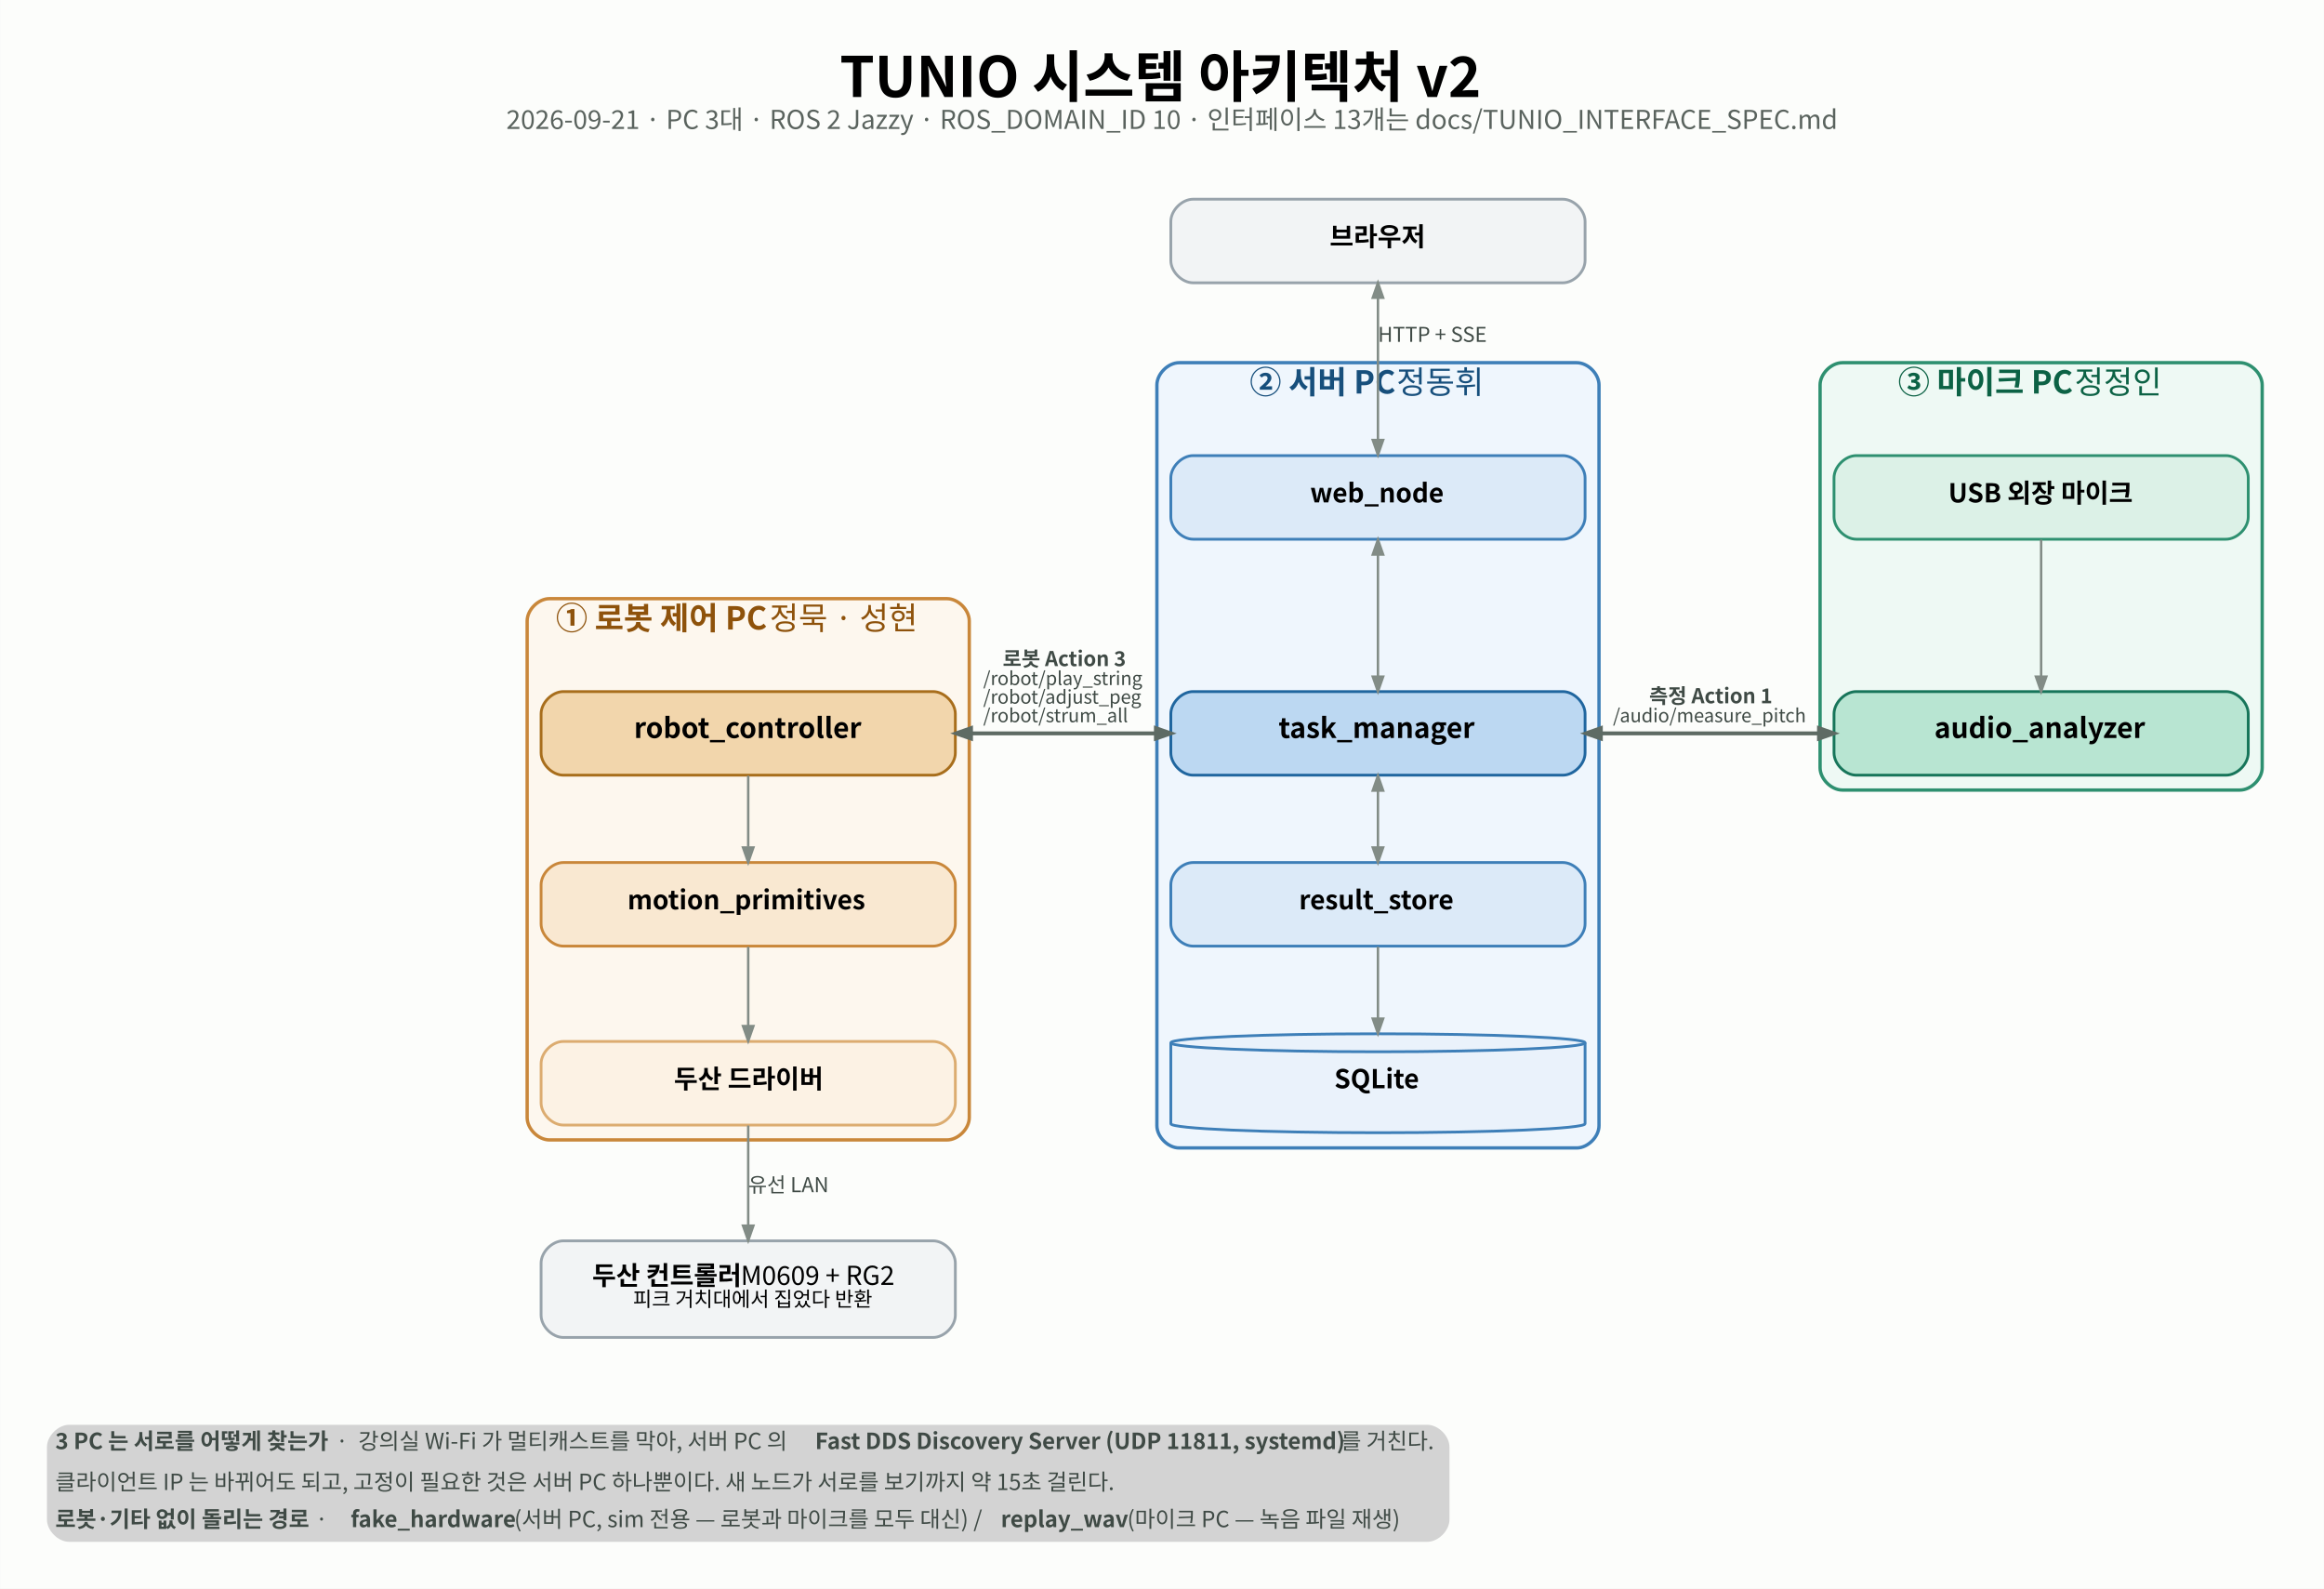
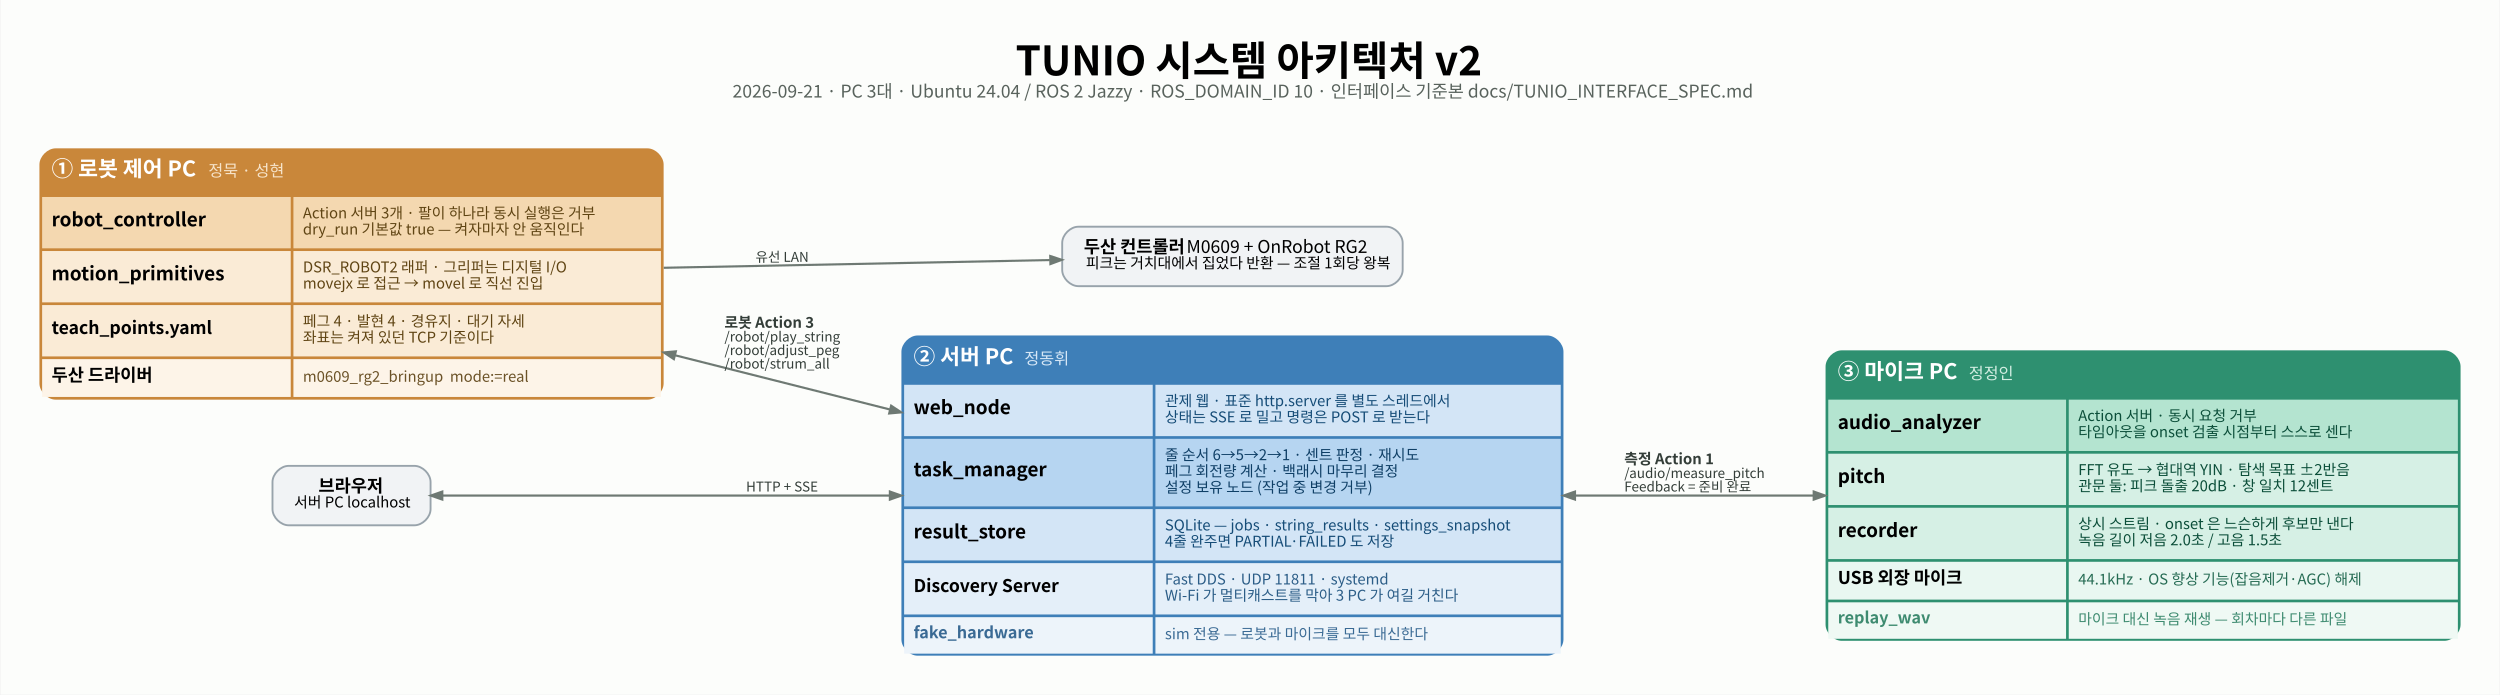
- <svg xmlns="http://www.w3.org/2000/svg" width="1251pt" height="855pt" viewBox="0.00 0.00 1250.90 855.03">
-   <g id="graph0" class="graph" transform="scale(1 1) rotate(0) translate(25.2 829.83)">
-     <polygon fill="#fcfdfb" stroke="transparent" points="-25.2,25.2 -25.2,-829.83 1225.7,-829.83 1225.7,25.2 -25.2,25.2" />
-     <text text-anchor="start" x="426.75" y="-777.62" font-family="Noto Sans CJK KR" font-weight="bold" font-size="30.00">TUNIO 시스템 아키텍처 v2</text>
-     <text text-anchor="start" x="247.25" y="-760.42" font-family="Noto Sans CJK KR" font-size="14.00" fill="#5a635e">2026-09-21 · PC 3대 · ROS 2 Jazzy · ROS_DOMAIN_ID 10 · 인터페이스 13개는 docs/TUNIO_INTERFACE_SPEC.md</text>
-     <text text-anchor="start" x="596.75" y="-733.62" font-family="Noto Sans CJK KR" font-size="30.00"> </text>
-     <g id="clust1" class="cluster">
-       <path fill="#fdf7ee" stroke="#c9873a" stroke-width="1.8" d="M270.5,-216.31C270.5,-216.31 484.5,-216.31 484.5,-216.31 490.5,-216.31 496.5,-222.31 496.5,-228.31 496.5,-228.31 496.5,-495.62 496.5,-495.62 496.5,-501.62 490.5,-507.62 484.5,-507.62 484.5,-507.62 270.5,-507.62 270.5,-507.62 264.5,-507.62 258.5,-501.62 258.5,-495.62 258.5,-495.62 258.5,-228.31 258.5,-228.31 258.5,-222.31 264.5,-216.31 270.5,-216.31" />
-       <text text-anchor="start" x="274" y="-491.02" font-family="Noto Sans CJK KR" font-weight="bold" font-size="17.00" fill="#8e520b">① 로봇 제어 PC</text>
-       <text text-anchor="start" x="389" y="-491.02" font-family="Noto Sans CJK KR" font-size="17.00" fill="#8e520b">   정묵 · 성현</text>
-       <text text-anchor="start" x="375.5" y="-474.02" font-family="Noto Sans CJK KR" font-size="17.00" fill="#8e520b"> </text>
-     </g>
-     <g id="clust2" class="cluster">
-       <path fill="#eff6fd" stroke="#3e7fb8" stroke-width="1.8" d="M609.5,-212C609.5,-212 823.5,-212 823.5,-212 829.5,-212 835.5,-218 835.5,-224 835.5,-224 835.5,-622.62 835.5,-622.62 835.5,-628.62 829.5,-634.62 823.5,-634.62 823.5,-634.62 609.5,-634.62 609.5,-634.62 603.5,-634.62 597.5,-628.62 597.5,-622.62 597.5,-622.62 597.5,-224 597.5,-224 597.5,-218 603.5,-212 609.5,-212" />
-       <text text-anchor="start" x="647.5" y="-618.02" font-family="Noto Sans CJK KR" font-weight="bold" font-size="17.00" fill="#174f7c">② 서버 PC</text>
-       <text text-anchor="start" x="726.5" y="-618.02" font-family="Noto Sans CJK KR" font-size="17.00" fill="#174f7c">   정동휘</text>
-       <text text-anchor="start" x="714.5" y="-601.02" font-family="Noto Sans CJK KR" font-size="17.00" fill="#174f7c"> </text>
-     </g>
-     <g id="clust3" class="cluster">
-       <path fill="#eef9f4" stroke="#2e9070" stroke-width="1.8" d="M966.5,-404.62C966.5,-404.62 1180.5,-404.62 1180.5,-404.62 1186.5,-404.62 1192.5,-410.62 1192.5,-416.62 1192.5,-416.62 1192.5,-622.62 1192.5,-622.62 1192.5,-628.62 1186.5,-634.62 1180.5,-634.62 1180.5,-634.62 966.5,-634.62 966.5,-634.62 960.5,-634.62 954.5,-628.62 954.5,-622.62 954.5,-622.62 954.5,-416.62 954.5,-416.62 954.5,-410.62 960.5,-404.62 966.5,-404.62" />
-       <text text-anchor="start" x="996.5" y="-618.02" font-family="Noto Sans CJK KR" font-weight="bold" font-size="17.00" fill="#0c6245">③ 마이크 PC</text>
-       <text text-anchor="start" x="1091.5" y="-618.02" font-family="Noto Sans CJK KR" font-size="17.00" fill="#0c6245">   정정인</text>
-       <text text-anchor="start" x="1071.5" y="-601.02" font-family="Noto Sans CJK KR" font-size="17.00" fill="#0c6245"> </text>
-     </g>
+ <svg xmlns="http://www.w3.org/2000/svg" width="1850pt" height="514pt" viewBox="0.00 0.00 1849.60 514.10">
+   <g id="graph0" class="graph" transform="scale(1 1) rotate(0) translate(28.8 485.3)">
+     <polygon fill="#fcfdfb" stroke="transparent" points="-28.8,28.8 -28.8,-485.3 1820.8,-485.3 1820.8,28.8 -28.8,28.8" />
+     <text text-anchor="start" x="722.5" y="-429.5" font-family="Noto Sans CJK KR" font-weight="bold" font-size="30.00">TUNIO 시스템 아키텍처 v2</text>
+     <text text-anchor="start" x="513" y="-413.1" font-family="Noto Sans CJK KR" font-size="13.00" fill="#58625c">2026-09-21 · PC 3대 · Ubuntu 24.04 / ROS 2 Jazzy · ROS_DOMAIN_ID 10 · 인터페이스 기준본 docs/TUNIO_INTERFACE_SPEC.md</text>
+     <text text-anchor="start" x="892.5" y="-386.5" font-family="Noto Sans CJK KR" font-size="30.00"> </text>
    <g id="node1" class="node">
-       <path fill="#f2d6ac" stroke="#a86e1c" stroke-width="1.5" d="M477,-457.62C477,-457.62 278,-457.62 278,-457.62 272,-457.62 266,-451.62 266,-445.62 266,-445.62 266,-424.62 266,-424.62 266,-418.62 272,-412.62 278,-412.62 278,-412.62 477,-412.62 477,-412.62 483,-412.62 489,-418.62 489,-424.62 489,-424.62 489,-445.62 489,-445.62 489,-451.62 483,-457.62 477,-457.62" />
-       <text text-anchor="start" x="316" y="-432.62" font-family="Noto Sans CJK KR" font-weight="bold" font-size="15.00">robot_controller</text>
+       <path fill="#c9873a" stroke="transparent" d="M12,-189.5C12,-189.5 450,-189.5 450,-189.5 456,-189.5 462,-195.5 462,-201.5 462,-201.5 462,-363.5 462,-363.5 462,-369.5 456,-375.5 450,-375.5 450,-375.5 12,-375.5 12,-375.5 6,-375.5 0,-369.5 0,-363.5 0,-363.5 0,-201.5 0,-201.5 0,-195.5 6,-189.5 12,-189.5" />
+       <text text-anchor="start" x="9" y="-354.7" font-family="Noto Sans CJK KR" font-weight="bold" font-size="16.00" fill="#ffffff"> ① 로봇 제어 PC </text>
+       <text text-anchor="start" x="125" y="-354.7" font-family="Noto Sans CJK KR" font-size="12.00" fill="#f6e3c9">  정묵 · 성현 </text>
+       <polygon fill="#f4d8b0" stroke="transparent" points="2,-301.5 2,-339.5 186,-339.5 186,-301.5 2,-301.5" />
+       <text text-anchor="start" x="9" y="-317.8" font-family="Noto Sans CJK KR" font-weight="bold" font-size="14.00">robot_controller</text>
+       <polygon fill="#f4d8b0" stroke="transparent" points="188,-301.5 188,-339.5 460,-339.5 460,-301.5 188,-301.5" />
+       <text text-anchor="start" x="195" y="-323.7" font-family="Noto Sans CJK KR" font-size="11.00" fill="#5f4413">Action 서버 3개 · 팔이 하나라 동시 실행은 거부</text>
+       <text text-anchor="start" x="195" y="-311.7" font-family="Noto Sans CJK KR" font-size="11.00" fill="#5f4413">dry_run 기본값 true — 켜자마자 안 움직인다</text>
+       <polygon fill="#faebd6" stroke="transparent" points="2,-261.5 2,-299.5 186,-299.5 186,-261.5 2,-261.5" />
+       <text text-anchor="start" x="9" y="-277.8" font-family="Noto Sans CJK KR" font-weight="bold" font-size="14.00">motion_primitives</text>
+       <polygon fill="#faebd6" stroke="transparent" points="188,-261.5 188,-299.5 460,-299.5 460,-261.5 188,-261.5" />
+       <text text-anchor="start" x="195" y="-283.7" font-family="Noto Sans CJK KR" font-size="11.00" fill="#5f4413">DSR_ROBOT2 래퍼 · 그리퍼는 디지털 I/O</text>
+       <text text-anchor="start" x="195" y="-271.7" font-family="Noto Sans CJK KR" font-size="11.00" fill="#5f4413">movejx 로 접근 → movel 로 직선 진입</text>
+       <polygon fill="#faebd6" stroke="transparent" points="2,-221.5 2,-259.5 186,-259.5 186,-221.5 2,-221.5" />
+       <text text-anchor="start" x="9" y="-238.1" font-family="Noto Sans CJK KR" font-weight="bold" font-size="13.00">teach_points.yaml</text>
+       <polygon fill="#faebd6" stroke="transparent" points="188,-221.5 188,-259.5 460,-259.5 460,-221.5 188,-221.5" />
+       <text text-anchor="start" x="195" y="-243.7" font-family="Noto Sans CJK KR" font-size="11.00" fill="#5f4413">페그 4 · 발현 4 · 경유지 · 대기 자세</text>
+       <text text-anchor="start" x="195" y="-231.7" font-family="Noto Sans CJK KR" font-size="11.00" fill="#5f4413">좌표는 켜져 있던 TCP 기준이다</text>
+       <polygon fill="#fdf4e8" stroke="transparent" points="2,-191.5 2,-219.5 186,-219.5 186,-191.5 2,-191.5" />
+       <text text-anchor="start" x="9" y="-203.1" font-family="Noto Sans CJK KR" font-weight="bold" font-size="13.00">두산 드라이버</text>
+       <polygon fill="#fdf4e8" stroke="transparent" points="188,-191.5 188,-219.5 460,-219.5 460,-191.5 188,-191.5" />
+       <text text-anchor="start" x="195" y="-202.7" font-family="Noto Sans CJK KR" font-size="11.00" fill="#6b5227">m0609_rg2_bringup  mode:=real</text>
    </g>
    <g id="node2" class="node">
-       <path fill="#f9e8d1" stroke="#c9873a" stroke-width="1.5" d="M477,-365.62C477,-365.62 278,-365.62 278,-365.62 272,-365.62 266,-359.62 266,-353.62 266,-353.62 266,-332.62 266,-332.62 266,-326.62 272,-320.62 278,-320.62 278,-320.62 477,-320.62 477,-320.62 483,-320.62 489,-326.62 489,-332.62 489,-332.62 489,-353.62 489,-353.62 489,-359.62 483,-365.62 477,-365.62" />
-       <text text-anchor="start" x="312.5" y="-340.43" font-family="Noto Sans CJK KR" font-weight="bold" font-size="14.00">motion_primitives</text>
+       <path fill="#3e7fb8" stroke="transparent" d="M650,0C650,0 1116,0 1116,0 1122,0 1128,-6 1128,-12 1128,-12 1128,-225 1128,-225 1128,-231 1122,-237 1116,-237 1116,-237 650,-237 650,-237 644,-237 638,-231 638,-225 638,-225 638,-12 638,-12 638,-6 644,0 650,0" />
+       <text text-anchor="start" x="647" y="-215.7" font-family="Noto Sans CJK KR" font-weight="bold" font-size="16.00" fill="#ffffff"> ② 서버 PC </text>
+       <text text-anchor="start" x="729" y="-215.7" font-family="Noto Sans CJK KR" font-size="12.00" fill="#d6e7f6">  정동휘 </text>
+       <polygon fill="#d3e5f6" stroke="transparent" points="640,-162.5 640,-200.5 824,-200.5 824,-162.5 640,-162.5" />
+       <text text-anchor="start" x="647" y="-178.8" font-family="Noto Sans CJK KR" font-weight="bold" font-size="14.00">web_node</text>
+       <polygon fill="#d3e5f6" stroke="transparent" points="826,-162.5 826,-200.5 1126,-200.5 1126,-162.5 826,-162.5" />
+       <text text-anchor="start" x="833" y="-184.7" font-family="Noto Sans CJK KR" font-size="11.00" fill="#154c77">관제 웹 · 표준 http.server 를 별도 스레드에서</text>
+       <text text-anchor="start" x="833" y="-172.7" font-family="Noto Sans CJK KR" font-size="11.00" fill="#154c77">상태는 SSE 로 밀고 명령은 POST 로 받는다</text>
+       <polygon fill="#b6d5f1" stroke="transparent" points="640,-110.5 640,-160.5 824,-160.5 824,-110.5 640,-110.5" />
+       <text text-anchor="start" x="647" y="-132.8" font-family="Noto Sans CJK KR" font-weight="bold" font-size="14.00">task_manager</text>
+       <polygon fill="#b6d5f1" stroke="transparent" points="826,-110.5 826,-160.5 1126,-160.5 1126,-110.5 826,-110.5" />
+       <text text-anchor="start" x="833" y="-144.7" font-family="Noto Sans CJK KR" font-size="11.00" fill="#0f3f66">줄 순서 6→5→2→1 · 센트 판정 · 재시도</text>
+       <text text-anchor="start" x="833" y="-132.7" font-family="Noto Sans CJK KR" font-size="11.00" fill="#0f3f66">페그 회전량 계산 · 백래시 마무리 결정</text>
+       <text text-anchor="start" x="833" y="-120.7" font-family="Noto Sans CJK KR" font-size="11.00" fill="#0f3f66">설정 보유 노드 (작업 중 변경 거부)</text>
+       <polygon fill="#d3e5f6" stroke="transparent" points="640,-70.5 640,-108.5 824,-108.5 824,-70.5 640,-70.5" />
+       <text text-anchor="start" x="647" y="-86.8" font-family="Noto Sans CJK KR" font-weight="bold" font-size="14.00">result_store</text>
+       <polygon fill="#d3e5f6" stroke="transparent" points="826,-70.5 826,-108.5 1126,-108.5 1126,-70.5 826,-70.5" />
+       <text text-anchor="start" x="833" y="-92.7" font-family="Noto Sans CJK KR" font-size="11.00" fill="#154c77">SQLite — jobs · string_results · settings_snapshot</text>
+       <text text-anchor="start" x="833" y="-80.7" font-family="Noto Sans CJK KR" font-size="11.00" fill="#154c77">4줄 완주면 PARTIAL·FAILED 도 저장</text>
+       <polygon fill="#e4eff9" stroke="transparent" points="640,-30.5 640,-68.5 824,-68.5 824,-30.5 640,-30.5" />
+       <text text-anchor="start" x="647" y="-47.1" font-family="Noto Sans CJK KR" font-weight="bold" font-size="13.00">Discovery Server</text>
+       <polygon fill="#e4eff9" stroke="transparent" points="826,-30.5 826,-68.5 1126,-68.5 1126,-30.5 826,-30.5" />
+       <text text-anchor="start" x="833" y="-52.7" font-family="Noto Sans CJK KR" font-size="11.00" fill="#2b5d87">Fast DDS · UDP 11811 · systemd</text>
+       <text text-anchor="start" x="833" y="-40.7" font-family="Noto Sans CJK KR" font-size="11.00" fill="#2b5d87">Wi-Fi 가 멀티캐스트를 막아 3 PC 가 여길 거친다</text>
+       <polygon fill="#edf4fa" stroke="transparent" points="640,-1.5 640,-28.5 824,-28.5 824,-1.5 640,-1.5" />
+       <text text-anchor="start" x="647" y="-12.9" font-family="Noto Sans CJK KR" font-weight="bold" font-size="12.00" fill="#3a6a94">fake_hardware</text>
+       <polygon fill="#edf4fa" stroke="transparent" points="826,-1.5 826,-28.5 1126,-28.5 1126,-1.5 826,-1.5" />
+       <text text-anchor="start" x="833" y="-12.2" font-family="Noto Sans CJK KR" font-size="11.00" fill="#3a6a94">sim 전용 — 로봇과 마이크를 모두 대신한다</text>
    </g>
    <g id="edge1" class="edge">
-       <path fill="none" stroke="#828c86" stroke-width="1.3" d="M377.5,-412.34C377.5,-400.84 377.5,-386.56 377.5,-374.04" />
-       <polygon fill="#828c86" stroke="#828c86" stroke-width="1.3" points="380.3,-373.71 377.5,-365.71 374.7,-373.71 380.3,-373.71" />
+       <path fill="none" stroke="#6e7973" stroke-width="1.6" d="M470.46,-222.34C522.25,-209.27 577.21,-195.4 629.53,-182.2" />
+       <polygon fill="#6e7973" stroke="#6e7973" stroke-width="1.6" points="469.59,-219.48 462.08,-224.45 471.05,-225.25 469.59,-219.48" />
+       <polygon fill="#6e7973" stroke="#6e7973" stroke-width="1.6" points="630.39,-185.05 637.91,-180.09 628.94,-179.28 630.39,-185.05" />
+       <text text-anchor="start" x="507" y="-242.7" font-family="Noto Sans CJK KR" font-weight="bold" font-size="11.00" fill="#333d38">로봇 Action 3</text>
+       <text text-anchor="start" x="507" y="-232.5" font-family="Noto Sans CJK KR" font-size="10.00" fill="#333d38">/robot/play_string</text>
+       <text text-anchor="start" x="507" y="-222.5" font-family="Noto Sans CJK KR" font-size="10.00" fill="#333d38">/robot/adjust_peg</text>
+       <text text-anchor="start" x="507" y="-212.5" font-family="Noto Sans CJK KR" font-size="10.00" fill="#333d38">/robot/strum_all</text>
    </g>
    <g id="node5" class="node">
-       <path fill="#bcd8f2" stroke="#20669f" stroke-width="1.5" d="M816,-457.62C816,-457.62 617,-457.62 617,-457.62 611,-457.62 605,-451.62 605,-445.62 605,-445.62 605,-424.62 605,-424.62 605,-418.62 611,-412.62 617,-412.62 617,-412.62 816,-412.62 816,-412.62 822,-412.62 828,-418.62 828,-424.62 828,-424.62 828,-445.62 828,-445.62 828,-451.62 822,-457.62 816,-457.62" />
-       <text text-anchor="start" x="663" y="-432.62" font-family="Noto Sans CJK KR" font-weight="bold" font-size="15.00">task_manager</text>
+       <path fill="#f1f3f5" stroke="#98a3ab" stroke-width="1.4" d="M997,-317.5C997,-317.5 769,-317.5 769,-317.5 763,-317.5 757,-311.5 757,-305.5 757,-305.5 757,-285.5 757,-285.5 757,-279.5 763,-273.5 769,-273.5 769,-273.5 997,-273.5 997,-273.5 1003,-273.5 1009,-279.5 1009,-285.5 1009,-285.5 1009,-305.5 1009,-305.5 1009,-311.5 1003,-317.5 997,-317.5" />
+       <text text-anchor="start" x="773" y="-298.1" font-family="Noto Sans CJK KR" font-weight="bold" font-size="13.00">두산 컨트롤러</text>
+       <text text-anchor="start" x="849" y="-298.1" font-family="Noto Sans CJK KR" font-size="13.00">  M0609 + OnRobot RG2</text>
+       <text text-anchor="start" x="774.5" y="-286.7" font-family="Noto Sans CJK KR" font-size="11.00">피크는 거치대에서 집었다 반환 — 조절 1회당 왕복</text>
    </g>
-     <g id="edge9" class="edge">
-       <path fill="none" stroke="#5e6b64" stroke-width="2.1" d="M497.77,-435.12C529.95,-435.12 564.71,-435.12 596.85,-435.12" />
-       <polygon fill="#5e6b64" stroke="#5e6b64" stroke-width="2.1" points="497.44,-432.33 489.44,-435.12 497.44,-437.93 497.44,-432.33" />
-       <polygon fill="#5e6b64" stroke="#5e6b64" stroke-width="2.1" points="596.97,-437.93 604.97,-435.12 596.97,-432.33 596.97,-437.93" />
-       <text text-anchor="start" x="514.5" y="-471.32" font-family="Noto Sans CJK KR" font-weight="bold" font-size="11.00" fill="#3f4a45">로봇 Action 3</text>
-       <text text-anchor="start" x="504" y="-461.12" font-family="Noto Sans CJK KR" font-size="10.00" fill="#3f4a45">/robot/play_string</text>
-       <text text-anchor="start" x="504" y="-451.12" font-family="Noto Sans CJK KR" font-size="10.00" fill="#3f4a45">/robot/adjust_peg</text>
-       <text text-anchor="start" x="504" y="-441.12" font-family="Noto Sans CJK KR" font-size="10.00" fill="#3f4a45">/robot/strum_all</text>
+     <g id="edge4" class="edge">
+       <path fill="none" stroke="#6e7973" stroke-width="1.6" d="M462.08,-287.1C557.75,-289.01 665.44,-291.17 747.82,-292.82" />
+       <polygon fill="#6e7973" stroke="#6e7973" stroke-width="1.6" points="748.16,-295.8 756.72,-292.99 748.28,-289.85 748.16,-295.8" />
+       <text text-anchor="start" x="530" y="-291.5" font-family="Noto Sans CJK KR" font-size="10.00" fill="#333d38">유선 LAN</text>
    </g>
    <g id="node3" class="node">
-       <path fill="#fcf2e4" stroke="#dcac70" stroke-width="1.5" d="M477,-269.31C477,-269.31 278,-269.31 278,-269.31 272,-269.31 266,-263.31 266,-257.31 266,-257.31 266,-236.31 266,-236.31 266,-230.31 272,-224.31 278,-224.31 278,-224.31 477,-224.31 477,-224.31 483,-224.31 489,-230.31 489,-236.31 489,-236.31 489,-257.31 489,-257.31 489,-263.31 483,-269.31 477,-269.31" />
-       <text text-anchor="start" x="337.5" y="-244.11" font-family="Noto Sans CJK KR" font-weight="bold" font-size="14.00">두산 드라이버</text>
+       <path fill="#2e9070" stroke="transparent" d="M1334,-11C1334,-11 1780,-11 1780,-11 1786,-11 1792,-17 1792,-23 1792,-23 1792,-214 1792,-214 1792,-220 1786,-226 1780,-226 1780,-226 1334,-226 1334,-226 1328,-226 1322,-220 1322,-214 1322,-214 1322,-23 1322,-23 1322,-17 1328,-11 1334,-11" />
+       <text text-anchor="start" x="1331" y="-204.7" font-family="Noto Sans CJK KR" font-weight="bold" font-size="16.00" fill="#ffffff"> ③ 마이크 PC </text>
+       <text text-anchor="start" x="1428" y="-204.7" font-family="Noto Sans CJK KR" font-size="12.00" fill="#d3eee2">  정정인 </text>
+       <polygon fill="#b4e4d0" stroke="transparent" points="1324,-151.5 1324,-189.5 1500,-189.5 1500,-151.5 1324,-151.5" />
+       <text text-anchor="start" x="1331" y="-167.8" font-family="Noto Sans CJK KR" font-weight="bold" font-size="14.00">audio_analyzer</text>
+       <polygon fill="#b4e4d0" stroke="transparent" points="1502,-151.5 1502,-189.5 1790,-189.5 1790,-151.5 1502,-151.5" />
+       <text text-anchor="start" x="1509" y="-173.7" font-family="Noto Sans CJK KR" font-size="11.00" fill="#0b4e39">Action 서버 · 동시 요청 거부</text>
+       <text text-anchor="start" x="1509" y="-161.7" font-family="Noto Sans CJK KR" font-size="11.00" fill="#0b4e39">타임아웃을 onset 검출 시점부터 스스로 센다</text>
+       <polygon fill="#d6f0e5" stroke="transparent" points="1324,-111.5 1324,-149.5 1500,-149.5 1500,-111.5 1324,-111.5" />
+       <text text-anchor="start" x="1331" y="-127.8" font-family="Noto Sans CJK KR" font-weight="bold" font-size="14.00">pitch</text>
+       <polygon fill="#d6f0e5" stroke="transparent" points="1502,-111.5 1502,-149.5 1790,-149.5 1790,-111.5 1502,-111.5" />
+       <text text-anchor="start" x="1509" y="-133.7" font-family="Noto Sans CJK KR" font-size="11.00" fill="#0b4e39">FFT 유도 → 협대역 YIN · 탐색 목표 ±2반음</text>
+       <text text-anchor="start" x="1509" y="-121.7" font-family="Noto Sans CJK KR" font-size="11.00" fill="#0b4e39">관문 둘: 피크 돌출 20dB · 창 일치 12센트</text>
+       <polygon fill="#d6f0e5" stroke="transparent" points="1324,-71.5 1324,-109.5 1500,-109.5 1500,-71.5 1324,-71.5" />
+       <text text-anchor="start" x="1331" y="-87.8" font-family="Noto Sans CJK KR" font-weight="bold" font-size="14.00">recorder</text>
+       <polygon fill="#d6f0e5" stroke="transparent" points="1502,-71.5 1502,-109.5 1790,-109.5 1790,-71.5 1502,-71.5" />
+       <text text-anchor="start" x="1509" y="-93.7" font-family="Noto Sans CJK KR" font-size="11.00" fill="#0b4e39">상시 스트림 · onset 은 느슨하게 후보만 낸다</text>
+       <text text-anchor="start" x="1509" y="-81.7" font-family="Noto Sans CJK KR" font-size="11.00" fill="#0b4e39">녹음 길이 저음 2.0초 / 고음 1.5초</text>
+       <polygon fill="#e9f7f1" stroke="transparent" points="1324,-41.5 1324,-69.5 1500,-69.5 1500,-41.5 1324,-41.5" />
+       <text text-anchor="start" x="1331" y="-53.1" font-family="Noto Sans CJK KR" font-weight="bold" font-size="13.00">USB 외장 마이크</text>
+       <polygon fill="#e9f7f1" stroke="transparent" points="1502,-41.5 1502,-69.5 1790,-69.5 1790,-41.5 1502,-41.5" />
+       <text text-anchor="start" x="1509" y="-52.7" font-family="Noto Sans CJK KR" font-size="11.00" fill="#256b53">44.1kHz · OS 향상 기능(잡음제거·AGC) 해제</text>
+       <polygon fill="#eff9f4" stroke="transparent" points="1324,-12.5 1324,-39.5 1500,-39.5 1500,-12.5 1324,-12.5" />
+       <text text-anchor="start" x="1331" y="-23.9" font-family="Noto Sans CJK KR" font-weight="bold" font-size="12.00" fill="#3e8b70">replay_wav</text>
+       <polygon fill="#eff9f4" stroke="transparent" points="1502,-12.5 1502,-39.5 1790,-39.5 1790,-12.5 1502,-12.5" />
+       <text text-anchor="start" x="1509" y="-23.2" font-family="Noto Sans CJK KR" font-size="11.00" fill="#3e8b70">마이크 대신 녹음 재생 — 회차마다 다른 파일</text>
    </g>
    <g id="edge2" class="edge">
-       <path fill="none" stroke="#828c86" stroke-width="1.3" d="M377.5,-320.25C377.5,-307.63 377.5,-291.59 377.5,-277.81" />
-       <polygon fill="#828c86" stroke="#828c86" stroke-width="1.3" points="380.3,-277.57 377.5,-269.57 374.7,-277.57 380.3,-277.57" />
-     </g>
-     <g id="node11" class="node">
-       <path fill="#f2f4f5" stroke="#98a3ab" stroke-width="1.5" d="M477,-162C477,-162 278,-162 278,-162 272,-162 266,-156 266,-150 266,-150 266,-122 266,-122 266,-116 272,-110 278,-110 278,-110 477,-110 477,-110 483,-110 489,-116 489,-122 489,-122 489,-150 489,-150 489,-156 483,-162 477,-162" />
-       <text text-anchor="start" x="293.5" y="-138.3" font-family="Noto Sans CJK KR" font-weight="bold" font-size="14.00">두산 컨트롤러</text>
-       <text text-anchor="start" x="373.5" y="-138.3" font-family="Noto Sans CJK KR" font-size="14.00">  M0609 + RG2</text>
-       <text text-anchor="start" x="315.5" y="-126.7" font-family="Noto Sans CJK KR" font-size="11.00">피크 거치대에서 집었다 반환</text>
-     </g>
-     <g id="edge8" class="edge">
-       <path fill="none" stroke="#828c86" stroke-width="1.3" d="M377.5,-224.05C377.5,-208.7 377.5,-187.85 377.5,-170.4" />
-       <polygon fill="#828c86" stroke="#828c86" stroke-width="1.3" points="380.3,-170.15 377.5,-162.15 374.7,-170.15 380.3,-170.15" />
-       <text text-anchor="start" x="377.5" y="-188.2" font-family="Noto Sans CJK KR" font-size="11.00" fill="#3f4a45">  유선 LAN </text>
+       <path fill="none" stroke="#6e7973" stroke-width="1.6" d="M1136.57,-118.5C1194.32,-118.5 1255.58,-118.5 1312.93,-118.5" />
+       <polygon fill="#6e7973" stroke="#6e7973" stroke-width="1.6" points="1136.53,-115.53 1128.03,-118.5 1136.53,-121.48 1136.53,-115.53" />
+       <polygon fill="#6e7973" stroke="#6e7973" stroke-width="1.6" points="1313.23,-121.48 1321.73,-118.5 1313.23,-115.53 1313.23,-121.48" />
+       <text text-anchor="start" x="1173" y="-141.7" font-family="Noto Sans CJK KR" font-weight="bold" font-size="11.00" fill="#333d38">측정 Action 1</text>
+       <text text-anchor="start" x="1173" y="-131.5" font-family="Noto Sans CJK KR" font-size="10.00" fill="#333d38">/audio/measure_pitch</text>
+       <text text-anchor="start" x="1173" y="-121.5" font-family="Noto Sans CJK KR" font-size="10.00" fill="#333d38">Feedback = 준비 완료</text>
    </g>
    <g id="node4" class="node">
-       <path fill="#dceaf8" stroke="#3e7fb8" stroke-width="1.5" d="M816,-584.62C816,-584.62 617,-584.62 617,-584.62 611,-584.62 605,-578.62 605,-572.62 605,-572.62 605,-551.62 605,-551.62 605,-545.62 611,-539.62 617,-539.62 617,-539.62 816,-539.62 816,-539.62 822,-539.62 828,-545.62 828,-551.62 828,-551.62 828,-572.62 828,-572.62 828,-578.62 822,-584.62 816,-584.62" />
-       <text text-anchor="start" x="680" y="-559.42" font-family="Noto Sans CJK KR" font-weight="bold" font-size="14.00">web_node</text>
+       <path fill="#f1f3f5" stroke="#98a3ab" stroke-width="1.4" d="M277.5,-140.5C277.5,-140.5 184.5,-140.5 184.5,-140.5 178.5,-140.5 172.5,-134.5 172.5,-128.5 172.5,-128.5 172.5,-108.5 172.5,-108.5 172.5,-102.5 178.5,-96.5 184.5,-96.5 184.5,-96.5 277.5,-96.5 277.5,-96.5 283.5,-96.5 289.5,-102.5 289.5,-108.5 289.5,-108.5 289.5,-128.5 289.5,-128.5 289.5,-134.5 283.5,-140.5 277.5,-140.5" />
+       <text text-anchor="start" x="206.5" y="-121.1" font-family="Noto Sans CJK KR" font-weight="bold" font-size="13.00">브라우저</text>
+       <text text-anchor="start" x="188.5" y="-109.7" font-family="Noto Sans CJK KR" font-size="11.00">서버 PC localhost</text>
    </g>
    <g id="edge3" class="edge">
-       <path fill="none" stroke="#828c86" stroke-width="1.3" d="M716.5,-531.09C716.5,-511.27 716.5,-485.42 716.5,-465.69" />
-       <polygon fill="#828c86" stroke="#828c86" stroke-width="1.3" points="713.7,-531.35 716.5,-539.35 719.3,-531.35 713.7,-531.35" />
-       <polygon fill="#828c86" stroke="#828c86" stroke-width="1.3" points="719.3,-465.65 716.5,-457.65 713.7,-465.65 719.3,-465.65" />
-     </g>
-     <g id="node6" class="node">
-       <path fill="#dceaf8" stroke="#3e7fb8" stroke-width="1.5" d="M816,-365.62C816,-365.62 617,-365.62 617,-365.62 611,-365.62 605,-359.62 605,-353.62 605,-353.62 605,-332.62 605,-332.62 605,-326.62 611,-320.62 617,-320.62 617,-320.62 816,-320.62 816,-320.62 822,-320.62 828,-326.62 828,-332.62 828,-332.62 828,-353.62 828,-353.62 828,-359.62 822,-365.62 816,-365.62" />
-       <text text-anchor="start" x="674" y="-340.43" font-family="Noto Sans CJK KR" font-weight="bold" font-size="14.00">result_store</text>
-     </g>
-     <g id="edge4" class="edge">
-       <path fill="none" stroke="#828c86" stroke-width="1.3" d="M716.5,-403.99C716.5,-394.29 716.5,-383.55 716.5,-373.88" />
-       <polygon fill="#828c86" stroke="#828c86" stroke-width="1.3" points="713.7,-404.34 716.5,-412.34 719.3,-404.34 713.7,-404.34" />
-       <polygon fill="#828c86" stroke="#828c86" stroke-width="1.3" points="719.3,-373.71 716.5,-365.71 713.7,-373.71 719.3,-373.71" />
-     </g>
-     <g id="node9" class="node">
-       <path fill="#b8e5d2" stroke="#17755a" stroke-width="1.5" d="M1173,-457.62C1173,-457.62 974,-457.62 974,-457.62 968,-457.62 962,-451.62 962,-445.62 962,-445.62 962,-424.62 962,-424.62 962,-418.62 968,-412.62 974,-412.62 974,-412.62 1173,-412.62 1173,-412.62 1179,-412.62 1185,-418.62 1185,-424.62 1185,-424.62 1185,-445.62 1185,-445.62 1185,-451.62 1179,-457.62 1173,-457.62" />
-       <text text-anchor="start" x="1016" y="-432.62" font-family="Noto Sans CJK KR" font-weight="bold" font-size="15.00">audio_analyzer</text>
-     </g>
-     <g id="edge10" class="edge">
-       <path fill="none" stroke="#5e6b64" stroke-width="2.1" d="M836.52,-435.12C874.35,-435.12 916.12,-435.12 953.92,-435.12" />
-       <polygon fill="#5e6b64" stroke="#5e6b64" stroke-width="2.1" points="836.48,-432.33 828.48,-435.12 836.48,-437.93 836.48,-432.33" />
-       <polygon fill="#5e6b64" stroke="#5e6b64" stroke-width="2.1" points="953.92,-437.93 961.92,-435.12 953.92,-432.33 953.92,-437.93" />
-       <text text-anchor="start" x="862.5" y="-451.32" font-family="Noto Sans CJK KR" font-weight="bold" font-size="11.00" fill="#3f4a45">측정 Action 1</text>
-       <text text-anchor="start" x="843" y="-441.12" font-family="Noto Sans CJK KR" font-size="10.00" fill="#3f4a45">/audio/measure_pitch</text>
-     </g>
-     <g id="node7" class="node">
-       <path fill="#eaf2fb" stroke="#3e7fb8" stroke-width="1.5" d="M828,-268.6C828,-271.27 778.02,-273.44 716.5,-273.44 654.98,-273.44 605,-271.27 605,-268.6 605,-268.6 605,-225.03 605,-225.03 605,-222.36 654.98,-220.19 716.5,-220.19 778.02,-220.19 828,-222.36 828,-225.03 828,-225.03 828,-268.6 828,-268.6" />
-       <path fill="none" stroke="#3e7fb8" stroke-width="1.5" d="M828,-268.6C828,-265.93 778.02,-263.76 716.5,-263.76 654.98,-263.76 605,-265.93 605,-268.6" />
-       <text text-anchor="start" x="693" y="-244.11" font-family="Noto Sans CJK KR" font-weight="bold" font-size="14.00">SQLite</text>
-     </g>
-     <g id="edge5" class="edge">
-       <path fill="none" stroke="#828c86" stroke-width="1.3" d="M716.5,-320.25C716.5,-308.82 716.5,-294.58 716.5,-281.76" />
-       <polygon fill="#828c86" stroke="#828c86" stroke-width="1.3" points="719.3,-281.58 716.5,-273.58 713.7,-281.58 719.3,-281.58" />
-     </g>
-     <g id="node8" class="node">
-       <path fill="#dcf1e7" stroke="#2e9070" stroke-width="1.5" d="M1173,-584.62C1173,-584.62 974,-584.62 974,-584.62 968,-584.62 962,-578.62 962,-572.62 962,-572.62 962,-551.62 962,-551.62 962,-545.62 968,-539.62 974,-539.62 974,-539.62 1173,-539.62 1173,-539.62 1179,-539.62 1185,-545.62 1185,-551.62 1185,-551.62 1185,-572.62 1185,-572.62 1185,-578.62 1179,-584.62 1173,-584.62" />
-       <text text-anchor="start" x="1023.5" y="-559.42" font-family="Noto Sans CJK KR" font-weight="bold" font-size="14.00">USB 외장 마이크</text>
-     </g>
-     <g id="edge6" class="edge">
-       <path fill="none" stroke="#828c86" stroke-width="1.3" d="M1073.5,-539.35C1073.5,-519.01 1073.5,-488.47 1073.5,-465.88" />
-       <polygon fill="#828c86" stroke="#828c86" stroke-width="1.3" points="1076.3,-465.65 1073.5,-457.65 1070.7,-465.65 1076.3,-465.65" />
-     </g>
-     <g id="node10" class="node">
-       <path fill="#f2f4f5" stroke="#98a3ab" stroke-width="1.5" d="M816,-722.62C816,-722.62 617,-722.62 617,-722.62 611,-722.62 605,-716.62 605,-710.62 605,-710.62 605,-689.62 605,-689.62 605,-683.62 611,-677.62 617,-677.62 617,-677.62 816,-677.62 816,-677.62 822,-677.62 828,-683.62 828,-689.62 828,-689.62 828,-710.62 828,-710.62 828,-716.62 822,-722.62 816,-722.62" />
-       <text text-anchor="start" x="690.5" y="-697.42" font-family="Noto Sans CJK KR" font-weight="bold" font-size="14.00">브라우저</text>
-     </g>
-     <g id="edge7" class="edge">
-       <path fill="none" stroke="#828c86" stroke-width="1.3" d="M716.5,-669.39C716.5,-646.83 716.5,-615.93 716.5,-593.27" />
-       <polygon fill="#828c86" stroke="#828c86" stroke-width="1.3" points="713.7,-669.58 716.5,-677.58 719.3,-669.58 713.7,-669.58" />
-       <polygon fill="#828c86" stroke="#828c86" stroke-width="1.3" points="719.3,-593.02 716.5,-585.02 713.7,-593.02 719.3,-593.02" />
-       <text text-anchor="start" x="716.5" y="-645.83" font-family="Noto Sans CJK KR" font-size="11.00" fill="#3f4a45">  HTTP + SSE </text>
-     </g>
-     <g id="node12" class="node">
-       <path fill="lightgrey" stroke="transparent" stroke-width="1.5" d="M743,-63C743,-63 12,-63 12,-63 6,-63 0,-57 0,-51 0,-51 0,-12 0,-12 0,-6 6,0 12,0 12,0 743,0 743,0 749,0 755,-6 755,-12 755,-12 755,-51 755,-51 755,-57 749,-63 743,-63" />
-       <text text-anchor="start" x="4.5" y="-49.9" font-family="Noto Sans CJK KR" font-weight="bold" font-size="12.00" fill="#3f4a45">3 PC 는 서로를 어떻게 찾는가</text>
-       <text text-anchor="start" x="155.5" y="-49.9" font-family="Noto Sans CJK KR" font-size="12.00" fill="#3f4a45">  ·  강의실 Wi-Fi 가 멀티캐스트를 막아, 서버 PC 의 </text>
-       <text text-anchor="start" x="413.5" y="-49.9" font-family="Noto Sans CJK KR" font-weight="bold" font-size="12.00" fill="#3f4a45">Fast DDS Discovery Server (UDP 11811, systemd)</text>
-       <text text-anchor="start" x="696.5" y="-49.9" font-family="Noto Sans CJK KR" font-size="12.00" fill="#3f4a45"> 를 거친다.</text>
-       <text text-anchor="start" x="4.5" y="-27.9" font-family="Noto Sans CJK KR" font-size="12.00" fill="#3f4a45">클라이언트 IP 는 바뀌어도 되고, 고정이 필요한 것은 서버 PC 하나뿐이다. 새 노드가 서로를 보기까지 약 15초 걸린다.</text>
-       <text text-anchor="start" x="4.5" y="-7.9" font-family="Noto Sans CJK KR" font-weight="bold" font-size="12.00" fill="#3f4a45">로봇·기타 없이 돌리는 경로</text>
-       <text text-anchor="start" x="144.5" y="-7.9" font-family="Noto Sans CJK KR" font-size="12.00" fill="#3f4a45">  ·  </text>
-       <text text-anchor="start" x="163.5" y="-7.9" font-family="Noto Sans CJK KR" font-weight="bold" font-size="12.00" fill="#3f4a45">fake_hardware</text>
-       <text text-anchor="start" x="251.5" y="-7.9" font-family="Noto Sans CJK KR" font-size="12.00" fill="#3f4a45"> (서버 PC, sim 전용 — 로봇과 마이크를 모두 대신) / </text>
-       <text text-anchor="start" x="513.5" y="-7.9" font-family="Noto Sans CJK KR" font-weight="bold" font-size="12.00" fill="#3f4a45">replay_wav</text>
-       <text text-anchor="start" x="581.5" y="-7.9" font-family="Noto Sans CJK KR" font-size="12.00" fill="#3f4a45"> (마이크 PC — 녹음 파일 재생)</text>
+       <path fill="none" stroke="#6e7973" stroke-width="1.6" d="M298.63,-118.5C376.46,-118.5 509.8,-118.5 629.38,-118.5" />
+       <polygon fill="#6e7973" stroke="#6e7973" stroke-width="1.6" points="298.18,-115.53 289.68,-118.5 298.18,-121.48 298.18,-115.53" />
+       <polygon fill="#6e7973" stroke="#6e7973" stroke-width="1.6" points="629.46,-121.48 637.96,-118.5 629.46,-115.53 629.46,-121.48" />
+       <text text-anchor="start" x="523" y="-121.5" font-family="Noto Sans CJK KR" font-size="10.00" fill="#333d38">HTTP + SSE</text>
    </g>
  </g>
</svg>
